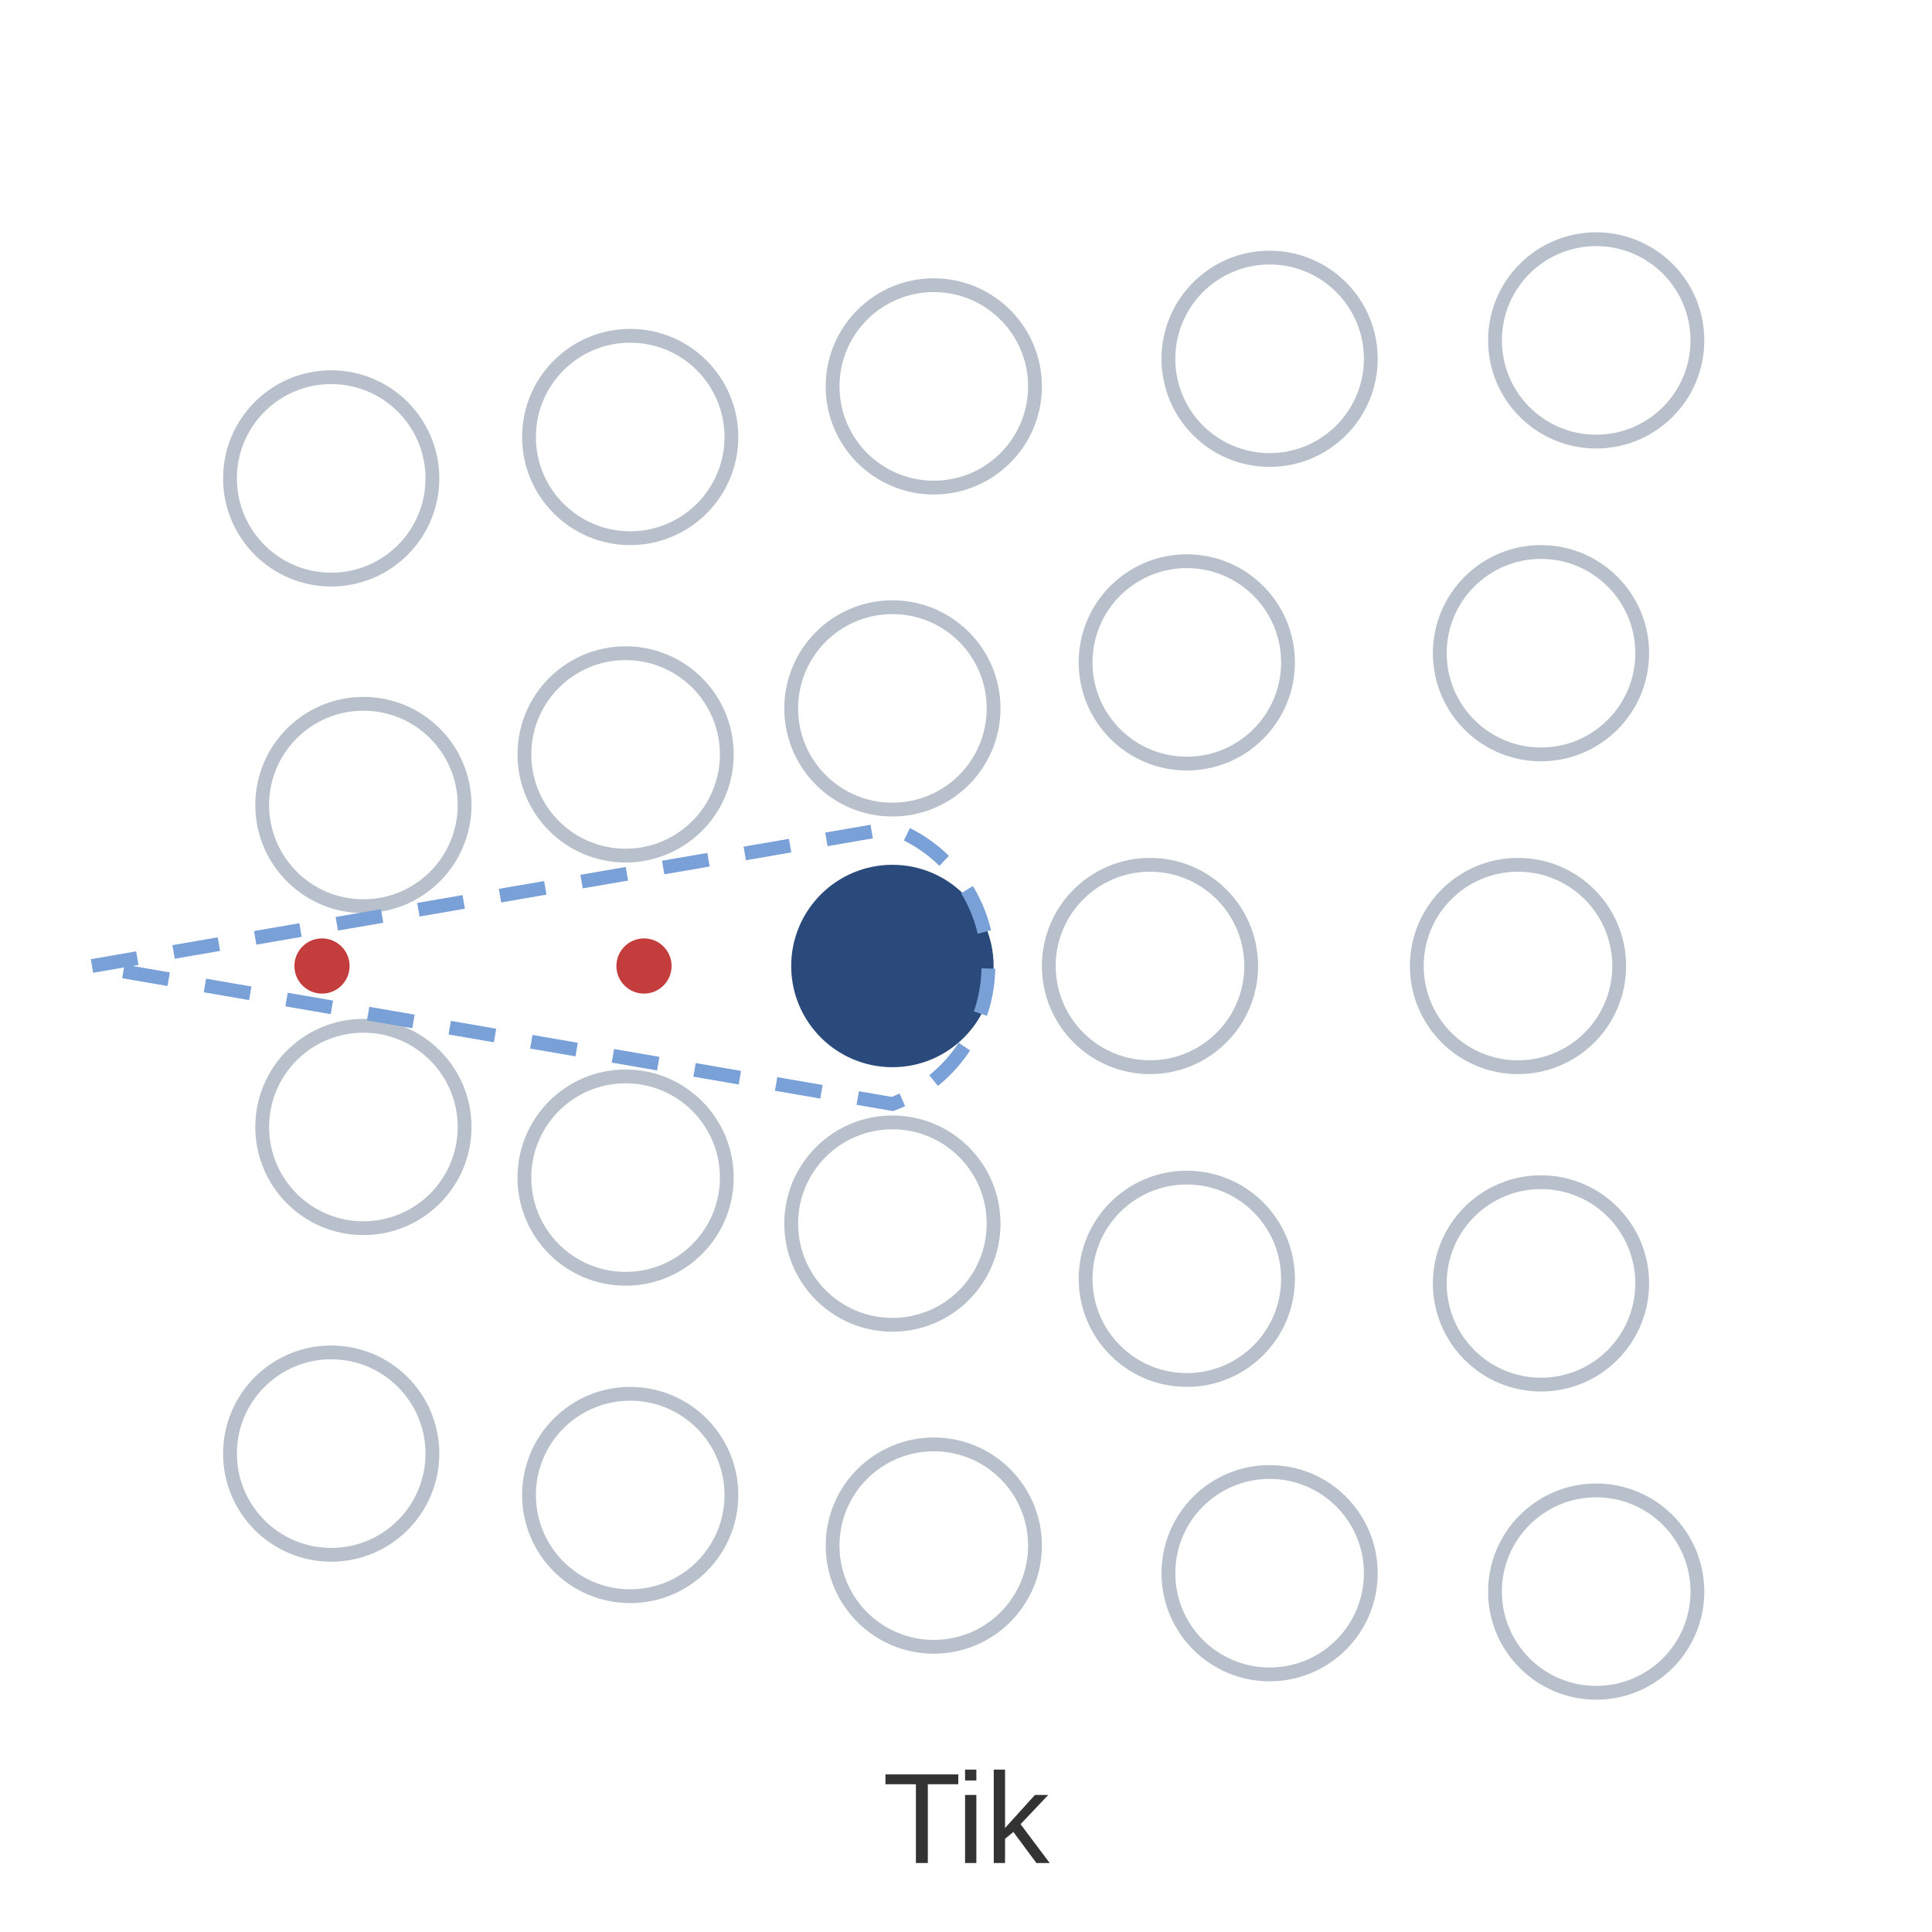
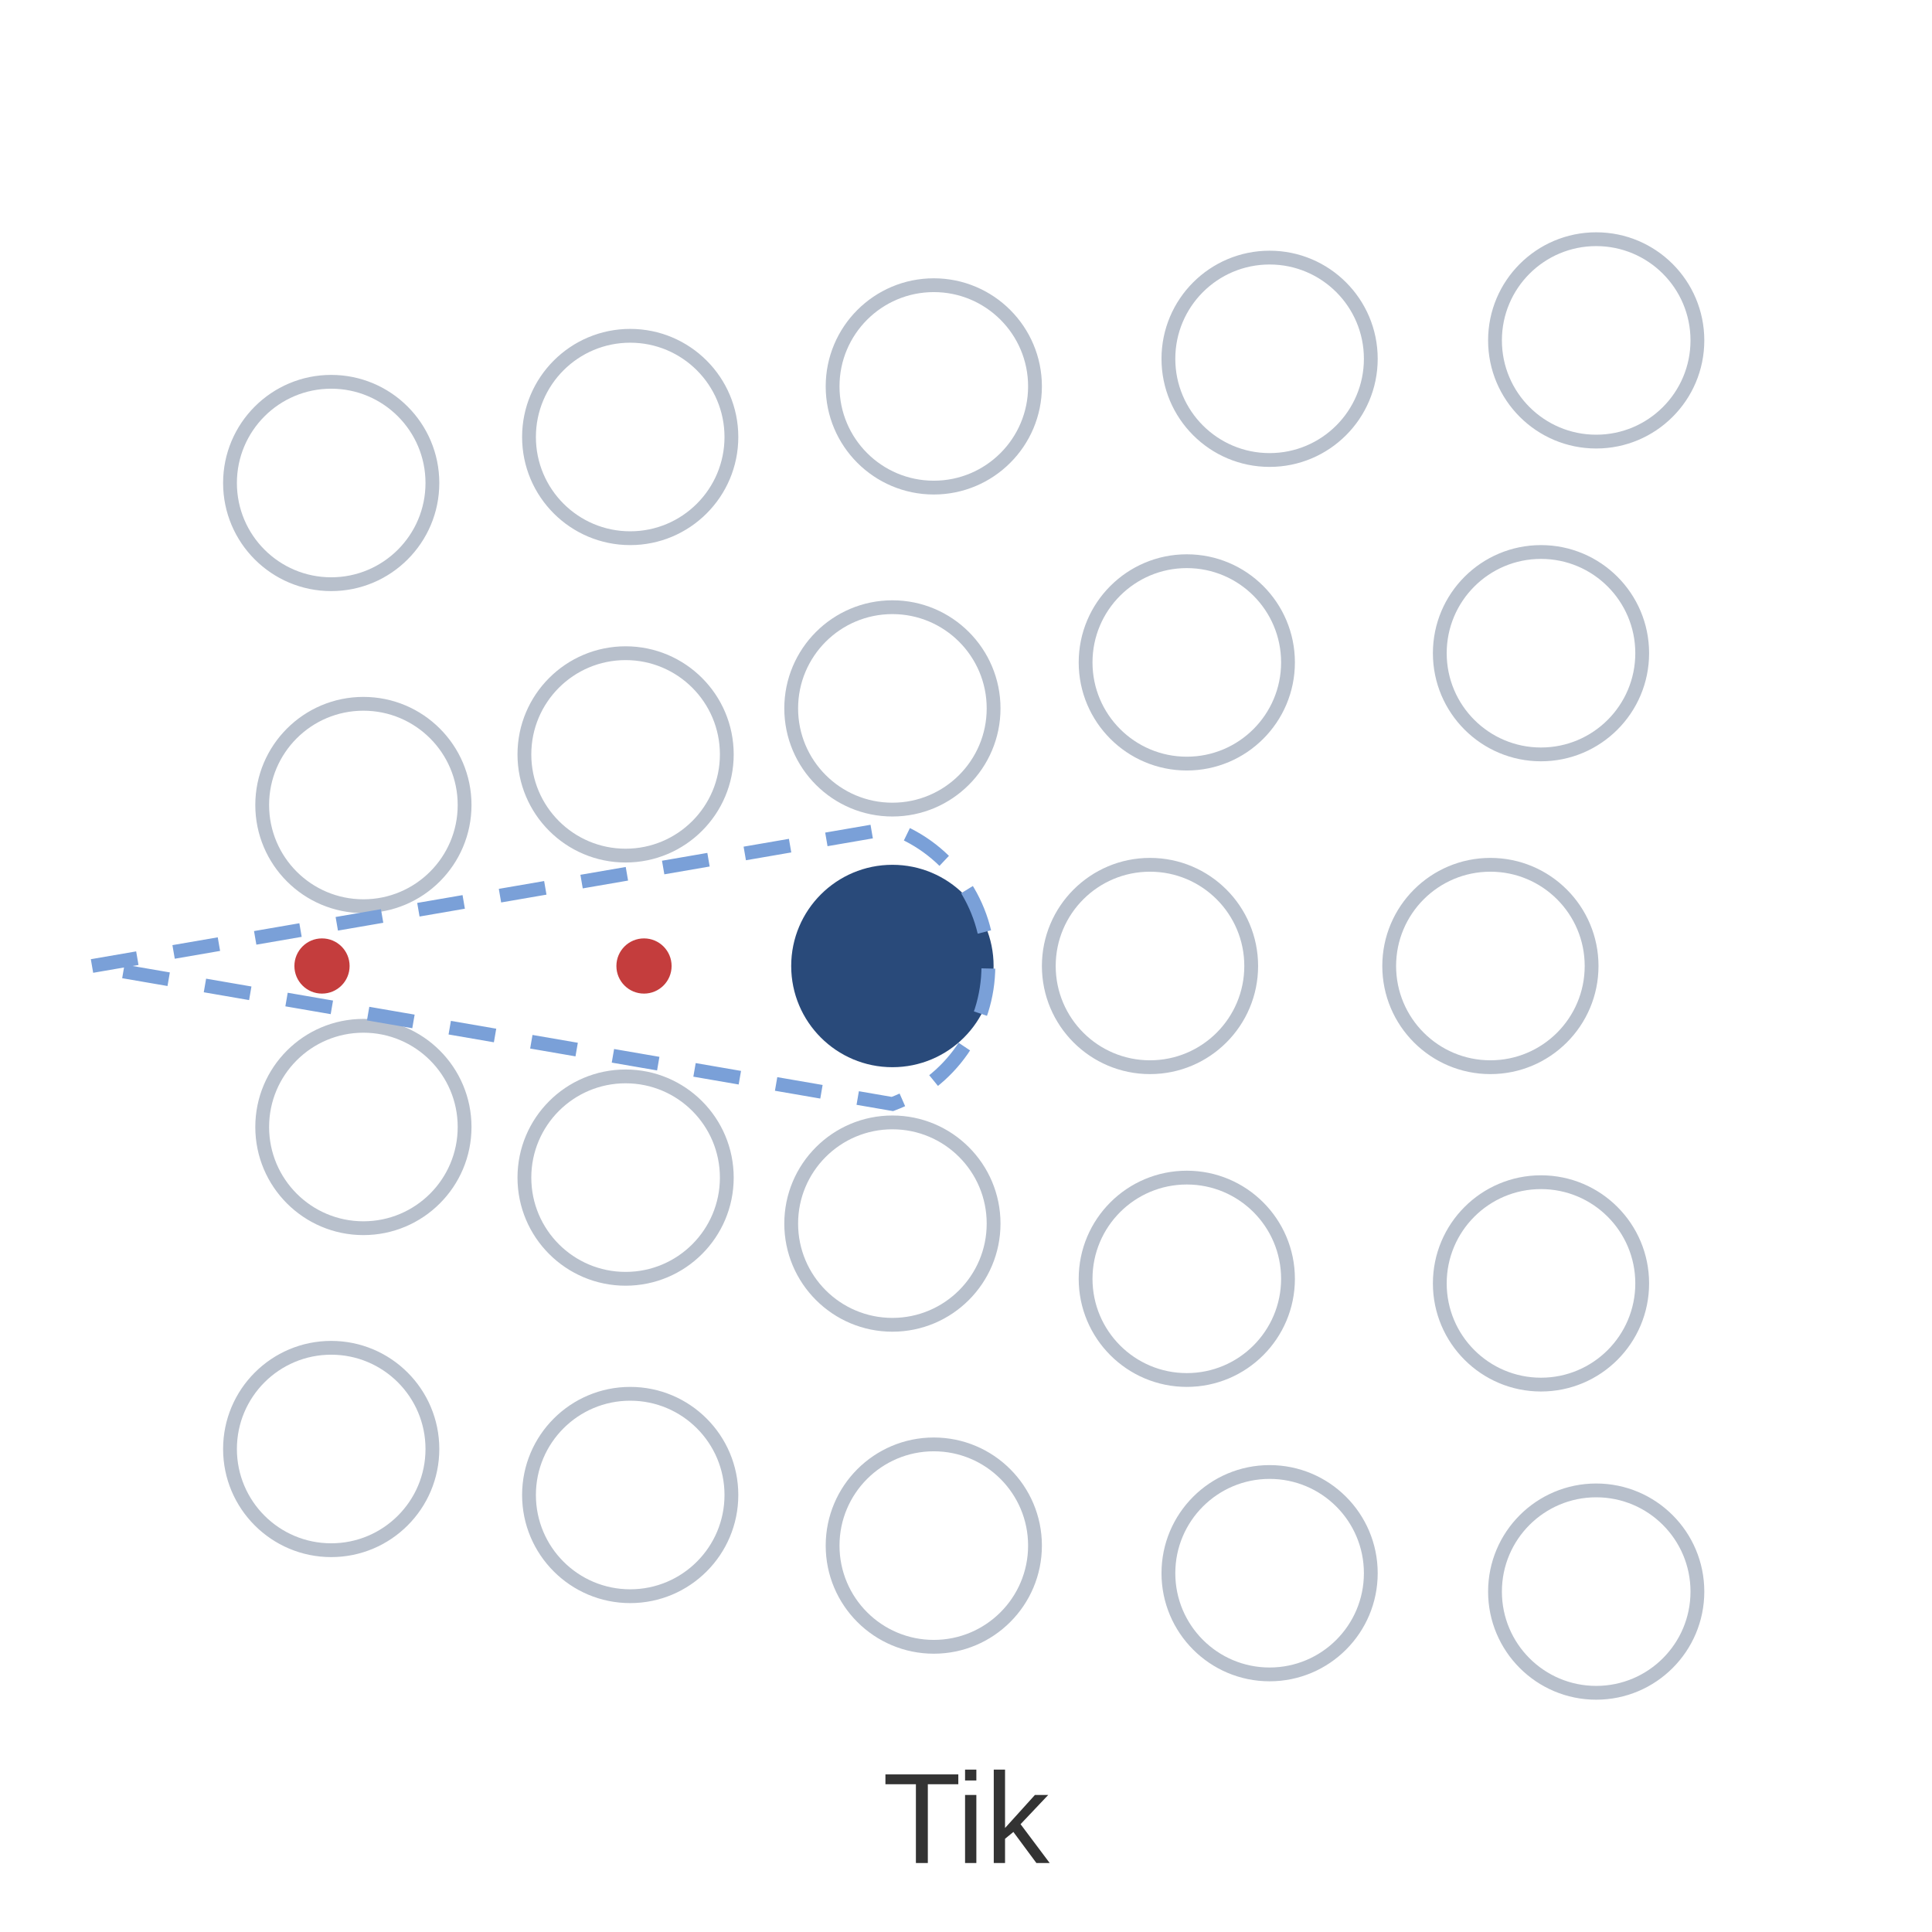
<svg xmlns="http://www.w3.org/2000/svg" width="420" height="420" viewBox="0 0 420 420">
  <rect width="100%" height="100%" fill="white" />
  <g fill="none" stroke="#b8c0cc" stroke-width="3">
-     <circle cx="72" cy="104" r="22" />
+     <circle cx="72" cy="105" r="22" />
    <circle cx="137" cy="95" r="22" />
    <circle cx="203" cy="84" r="22" />
    <circle cx="276" cy="78" r="22" />
    <circle cx="347" cy="74" r="22" />
    <circle cx="79" cy="175" r="22" />
    <circle cx="136" cy="164" r="22" />
    <circle cx="194" cy="154" r="22" />
    <circle cx="258" cy="144" r="22" />
    <circle cx="335" cy="142" r="22" />
    <circle cx="250" cy="210" r="22" />
-     <circle cx="330" cy="210" r="22" />
+     <circle cx="324" cy="210" r="22" />
    <circle cx="79" cy="245" r="22" />
    <circle cx="136" cy="256" r="22" />
    <circle cx="194" cy="266" r="22" />
    <circle cx="258" cy="278" r="22" />
    <circle cx="335" cy="279" r="22" />
-     <circle cx="72" cy="316" r="22" />
+     <circle cx="72" cy="315" r="22" />
    <circle cx="137" cy="325" r="22" />
    <circle cx="203" cy="336" r="22" />
    <circle cx="276" cy="342" r="22" />
    <circle cx="347" cy="346" r="22" />
  </g>
  <circle cx="194" cy="210" r="22" fill="#294a7a" />
  <circle cx="140" cy="210" r="6" fill="#c43d3d" />
  <circle cx="70" cy="210" r="6" fill="#c43d3d" />
  <path d="   M 20 210   L 194 180   A 32 32 0 0 1 194 240   Z" fill="none" stroke="#7aa0d8" stroke-width="3" stroke-dasharray="10 8" />
  <text x="210" y="405" text-anchor="middle" font-family="Arial, sans-serif" font-size="28" fill="#333">
    Tik
  </text>
</svg>
